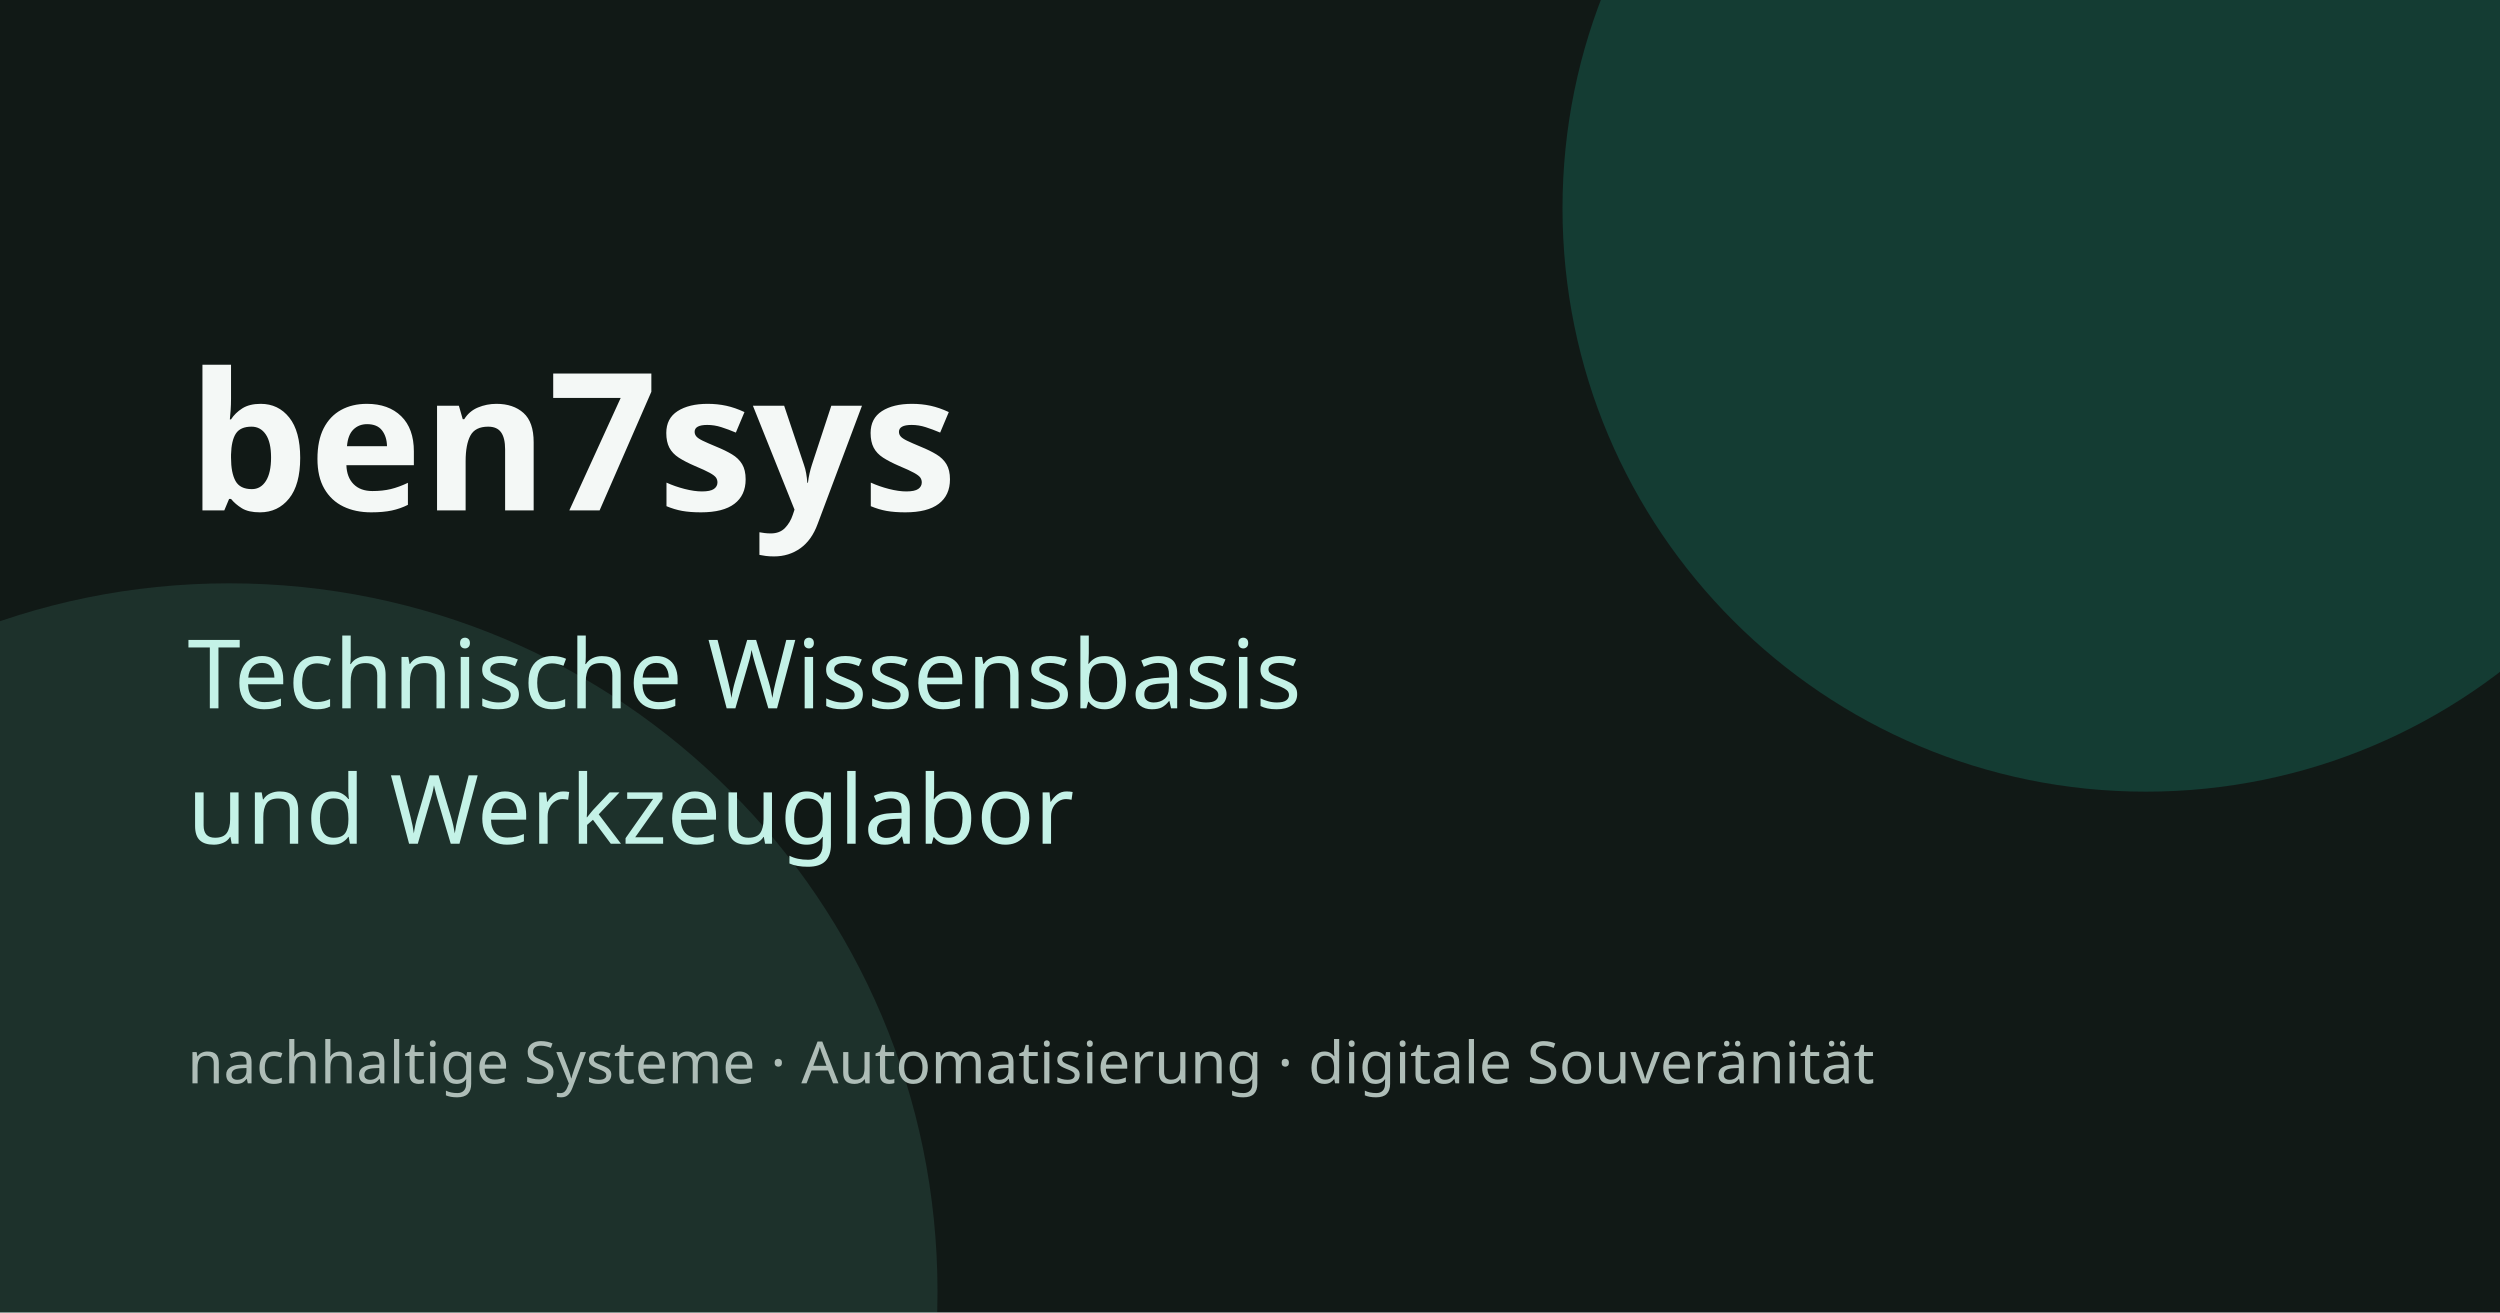
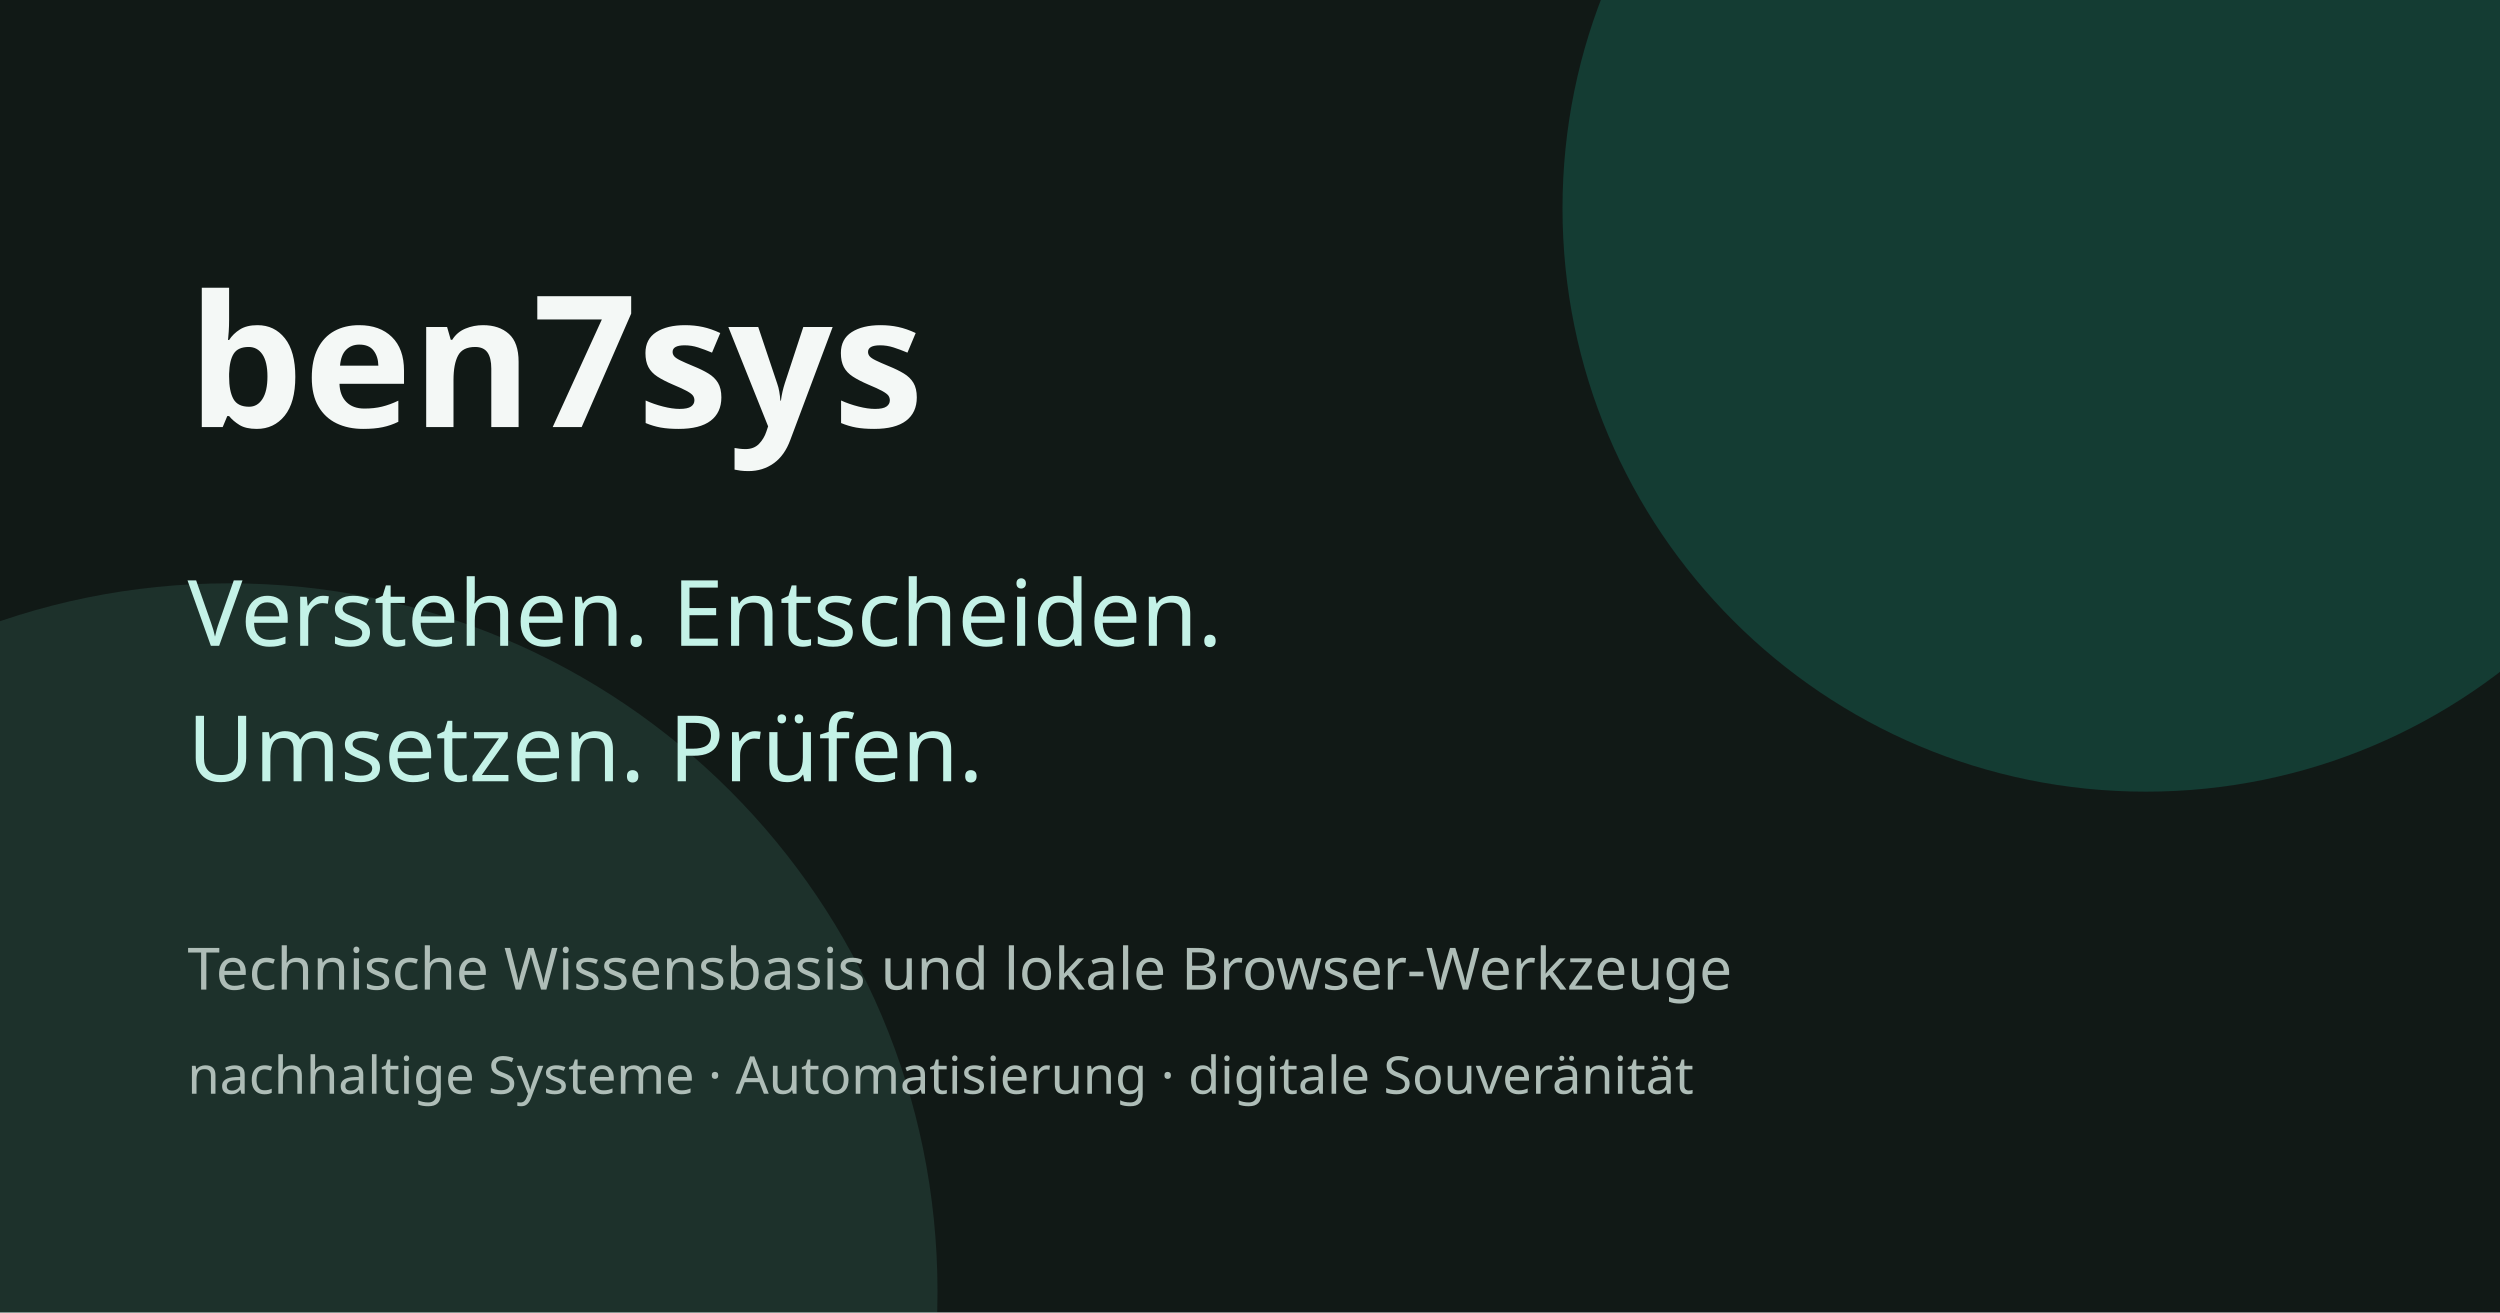
<svg xmlns="http://www.w3.org/2000/svg" width="1200" height="630" viewBox="0 0 1200 630">
  <rect width="1200" height="630" fill="#111916" />
  <circle cx="1030" cy="100" r="280" fill="#176b5b" opacity=".42" />
  <circle cx="110" cy="620" r="340" fill="#67c7b2" opacity=".14" />
-   <text x="90" y="245" fill="#f4f8f6" font-family="system-ui, sans-serif" font-size="92" font-weight="700">ben7sys</text>
-   <text x="90" y="340" fill="#c4f2e7" font-family="system-ui, sans-serif" font-size="46">Technische Wissensbasis</text>
-   <text x="90" y="405" fill="#c4f2e7" font-family="system-ui, sans-serif" font-size="46">und Werkzeuglabor</text>
-   <text x="90" y="520" fill="#aebdb7" font-family="system-ui, sans-serif" font-size="28">nachhaltige Systeme · Automatisierung · digitale Souveränität</text>
+   <text x="90" y="205" fill="#f4f8f6" font-family="system-ui, sans-serif" font-size="88" font-weight="700">ben7sys</text>
+   <text x="90" y="310" fill="#c4f2e7" font-family="system-ui, sans-serif" font-size="44">Verstehen. Entscheiden.</text>
+   <text x="90" y="375" fill="#c4f2e7" font-family="system-ui, sans-serif" font-size="44">Umsetzen. Prüfen.</text>
+   <text x="90" y="475" fill="#aebdb7" font-family="system-ui, sans-serif" font-size="28">Technische Wissensbasis und lokale Browser-Werkzeuge</text>
+   <text x="90" y="525" fill="#aebdb7" font-family="system-ui, sans-serif" font-size="25">nachhaltige Systeme · Automatisierung · digitale Souveränität</text>
</svg>
